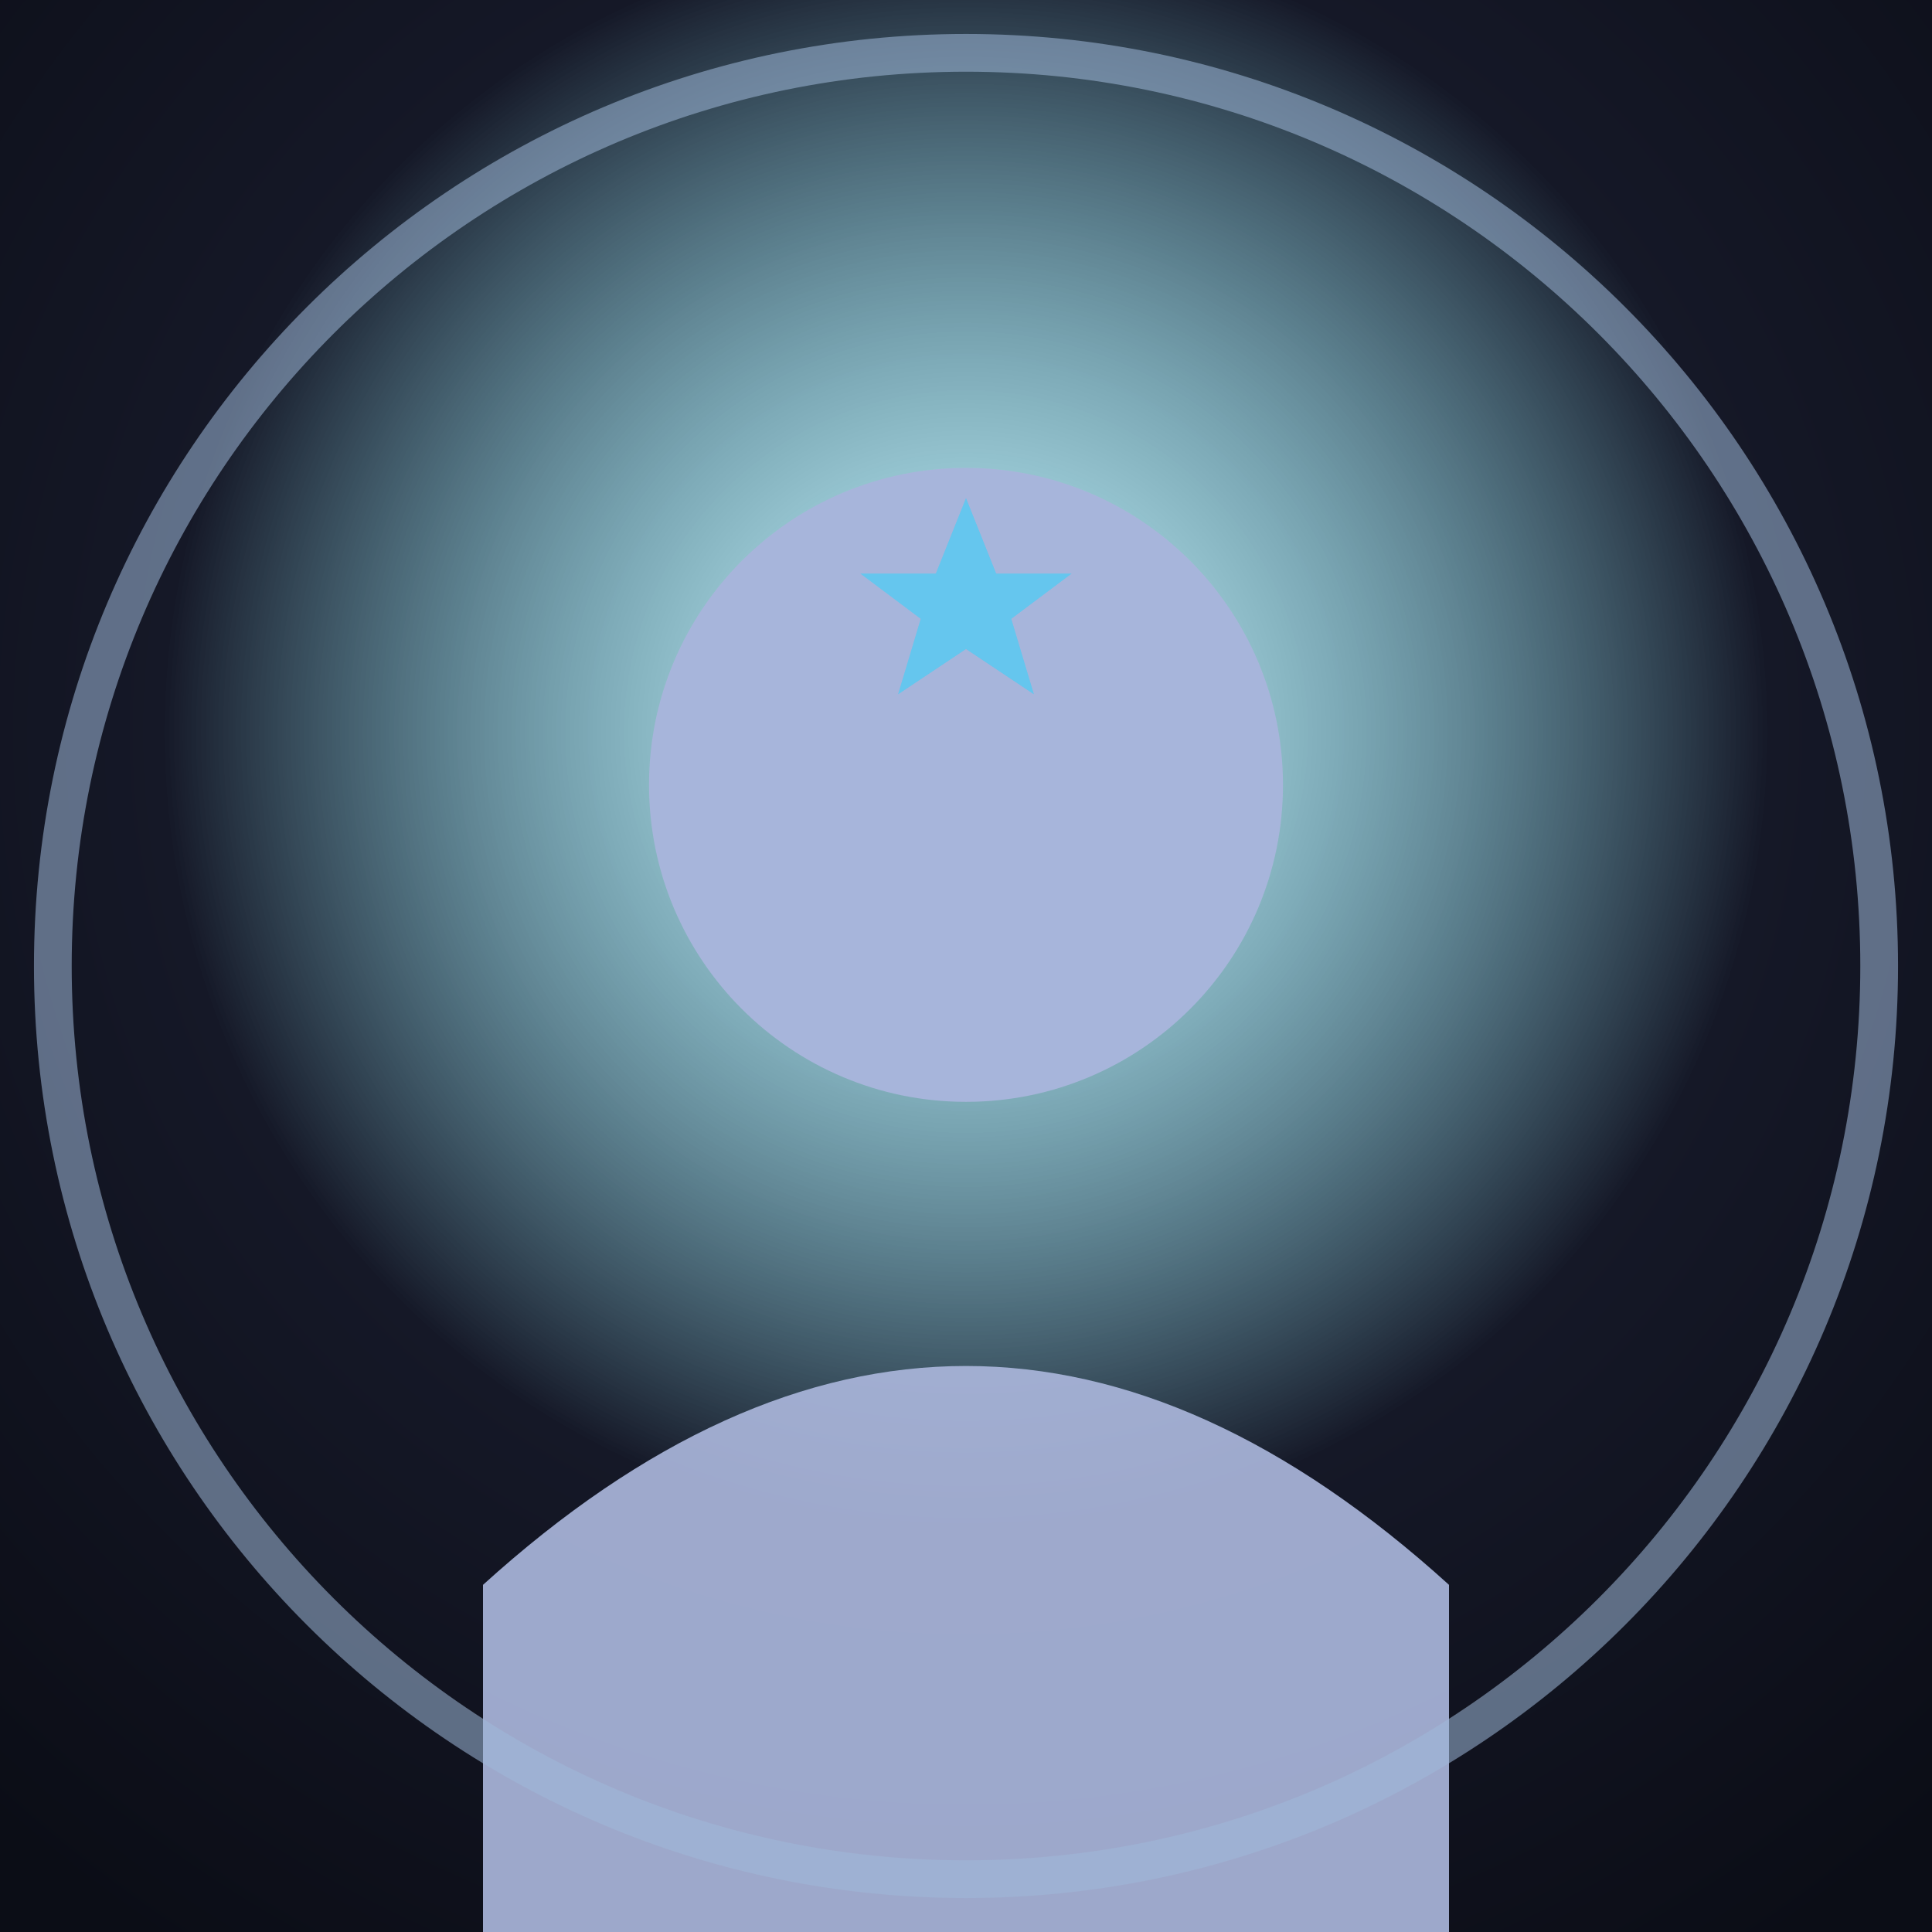
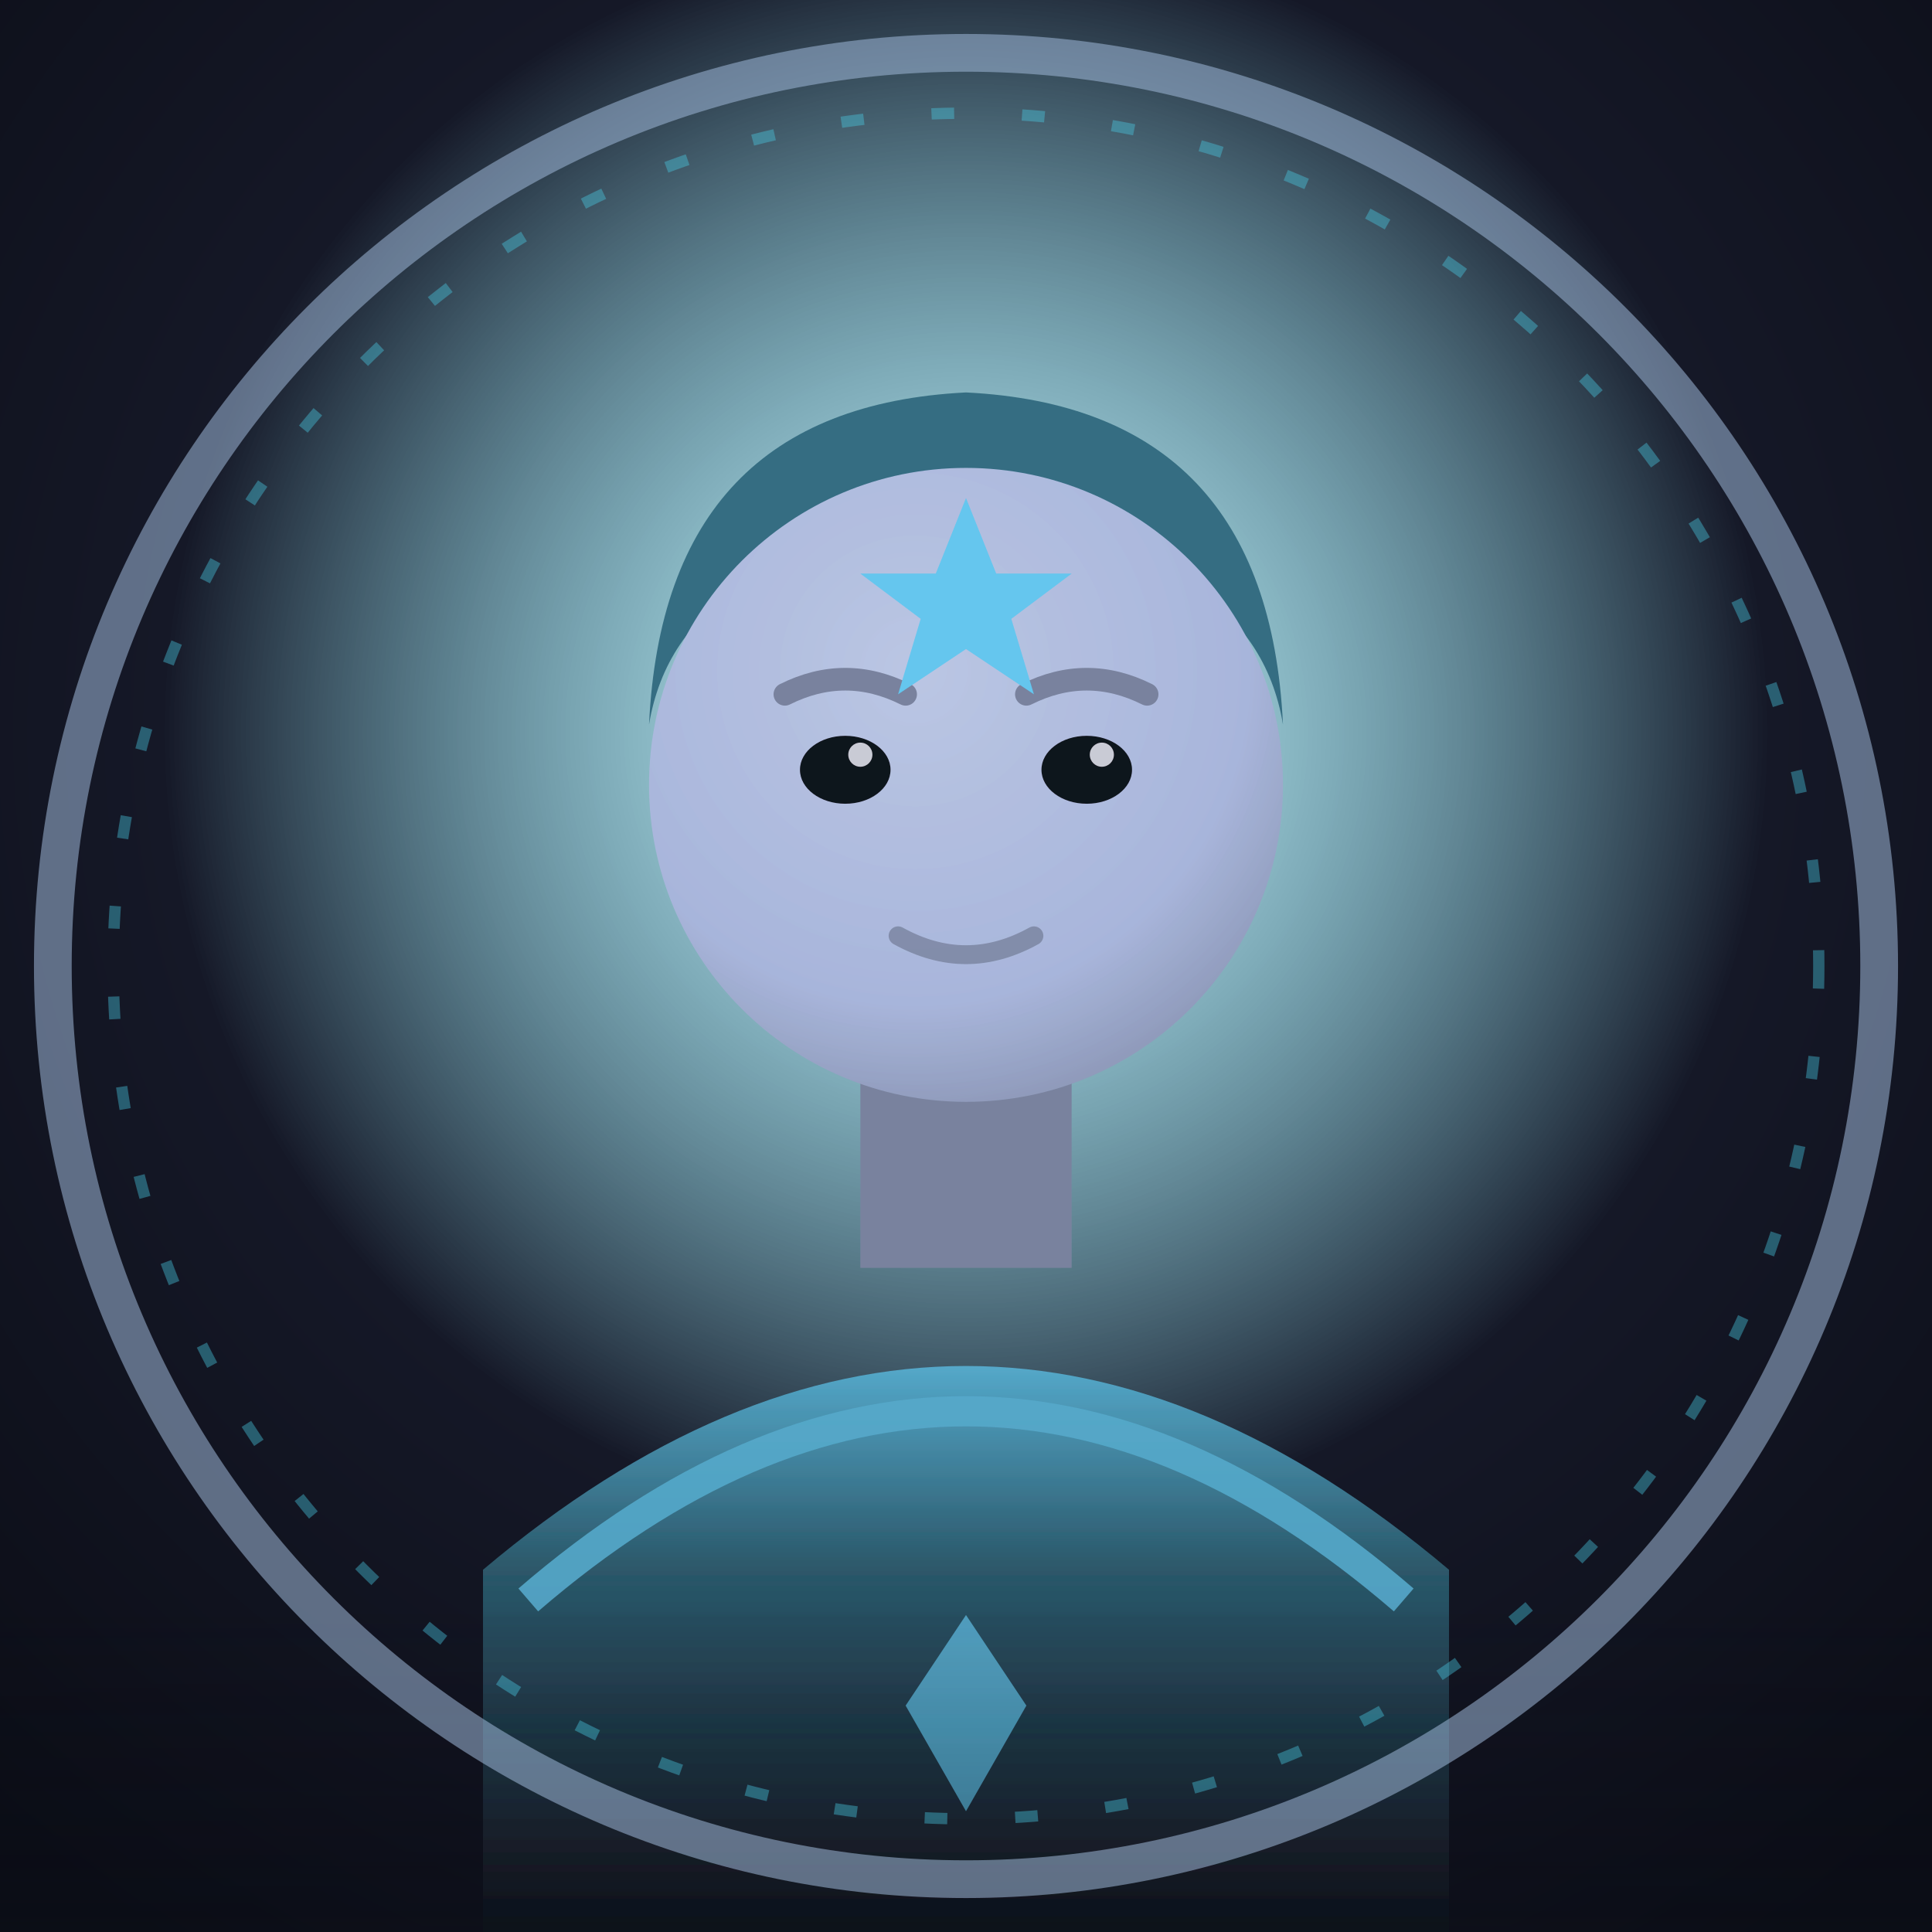
<svg xmlns="http://www.w3.org/2000/svg" viewBox="0 0 256 256" role="img" aria-label="githyanki male">
  <defs>
    <radialGradient id="bg" cx="50%" cy="38%" r="75%">
      <stop offset="0%" stop-color="#48cae4" stop-opacity="0.30" />
      <stop offset="55%" stop-color="#151827" />
      <stop offset="100%" stop-color="#0b0d16" />
    </radialGradient>
+     <radialGradient id="hd" cx="42%" cy="32%" r="85%">
+       <stop offset="0%" stop-color="#b4c8e1" />
+       <stop offset="62%" stop-color="#9fb8d8" />
+       <stop offset="100%" stop-color="#72849c" />
+     </radialGradient>
+     <linearGradient id="arm" x1="0" y1="0" x2="0" y2="1">
+       <stop offset="0%" stop-color="#3dacc2" />
+       <stop offset="35%" stop-color="#205b67" />
+       <stop offset="100%" stop-color="#10121c" />
+     </linearGradient>
    <linearGradient id="veil" x1="0" y1="0" x2="0" y2="1">
      <stop offset="0%" stop-color="#0b0d16" stop-opacity="0" />
      <stop offset="100%" stop-color="#0b0d16" />
    </linearGradient>
  </defs>
  <rect width="256" height="256" fill="url(#bg)" />
  <g style="filter: hue-rotate(11deg)">
-     <path d="M64 210 Q128 152 192 210 L192 256 L64 256 Z" fill="#9fb8d8" opacity="0.92" />
-     <circle cx="128" cy="104" r="42" fill="#9fb8d8" />
+     <path d="M86 96 Q88 54 128 52 Q168 54 170 96 Q166 72 128 70 Q90 72 86 96 Z" fill="#286f7d" />
+     <rect x="114" y="134" width="28" height="34" fill="#72849c" />
+     <path d="M64 208 Q128 154 192 208 L192 256 L64 256 Z" fill="url(#arm)" />
+     <path d="M70 212 Q128 162 186 212" fill="none" stroke="#3dacc2" stroke-width="4" opacity="0.9" />
+     <path d="M120 226 L128 214 L136 226 L128 240 Z" fill="#3dacc2" opacity="0.9" />
+     <circle cx="128" cy="104" r="42" fill="url(#hd)" />
+     <ellipse cx="112" cy="102" rx="6" ry="4.5" fill="#10121c" />
+     <ellipse cx="144" cy="102" rx="6" ry="4.5" fill="#10121c" />
+     <circle cx="114" cy="100" r="1.6" fill="#e8ecf4" opacity="0.85" />
+     <circle cx="146" cy="100" r="1.6" fill="#e8ecf4" opacity="0.85" />
+     <path d="M104 92 Q112 88 120 92" stroke="#72849c" stroke-width="3" fill="none" stroke-linecap="round" />
+     <path d="M136 92 Q144 88 152 92" stroke="#72849c" stroke-width="3" fill="none" stroke-linecap="round" />
+     <path d="M119 124 Q128 129 137 124" stroke="#72849c" stroke-width="2.5" fill="none" stroke-linecap="round" opacity="0.8" />
    <path d="M128 66 L132 76 L142 76 L134 82 L137 92 L128 86 L119 92 L122 82 L114 76 L124 76 Z" fill="#48cae4" />
  </g>
+   <rect x="0" y="212" width="256" height="44" fill="url(#veil)" opacity="0.35" />
  <circle cx="128" cy="128" r="121" fill="none" stroke="#9fb8d8" stroke-width="5" opacity="0.55" />
+   <circle cx="128" cy="128" r="113" fill="none" stroke="#48cae4" stroke-width="1.5" stroke-dasharray="3 9" opacity="0.4" />
</svg>
